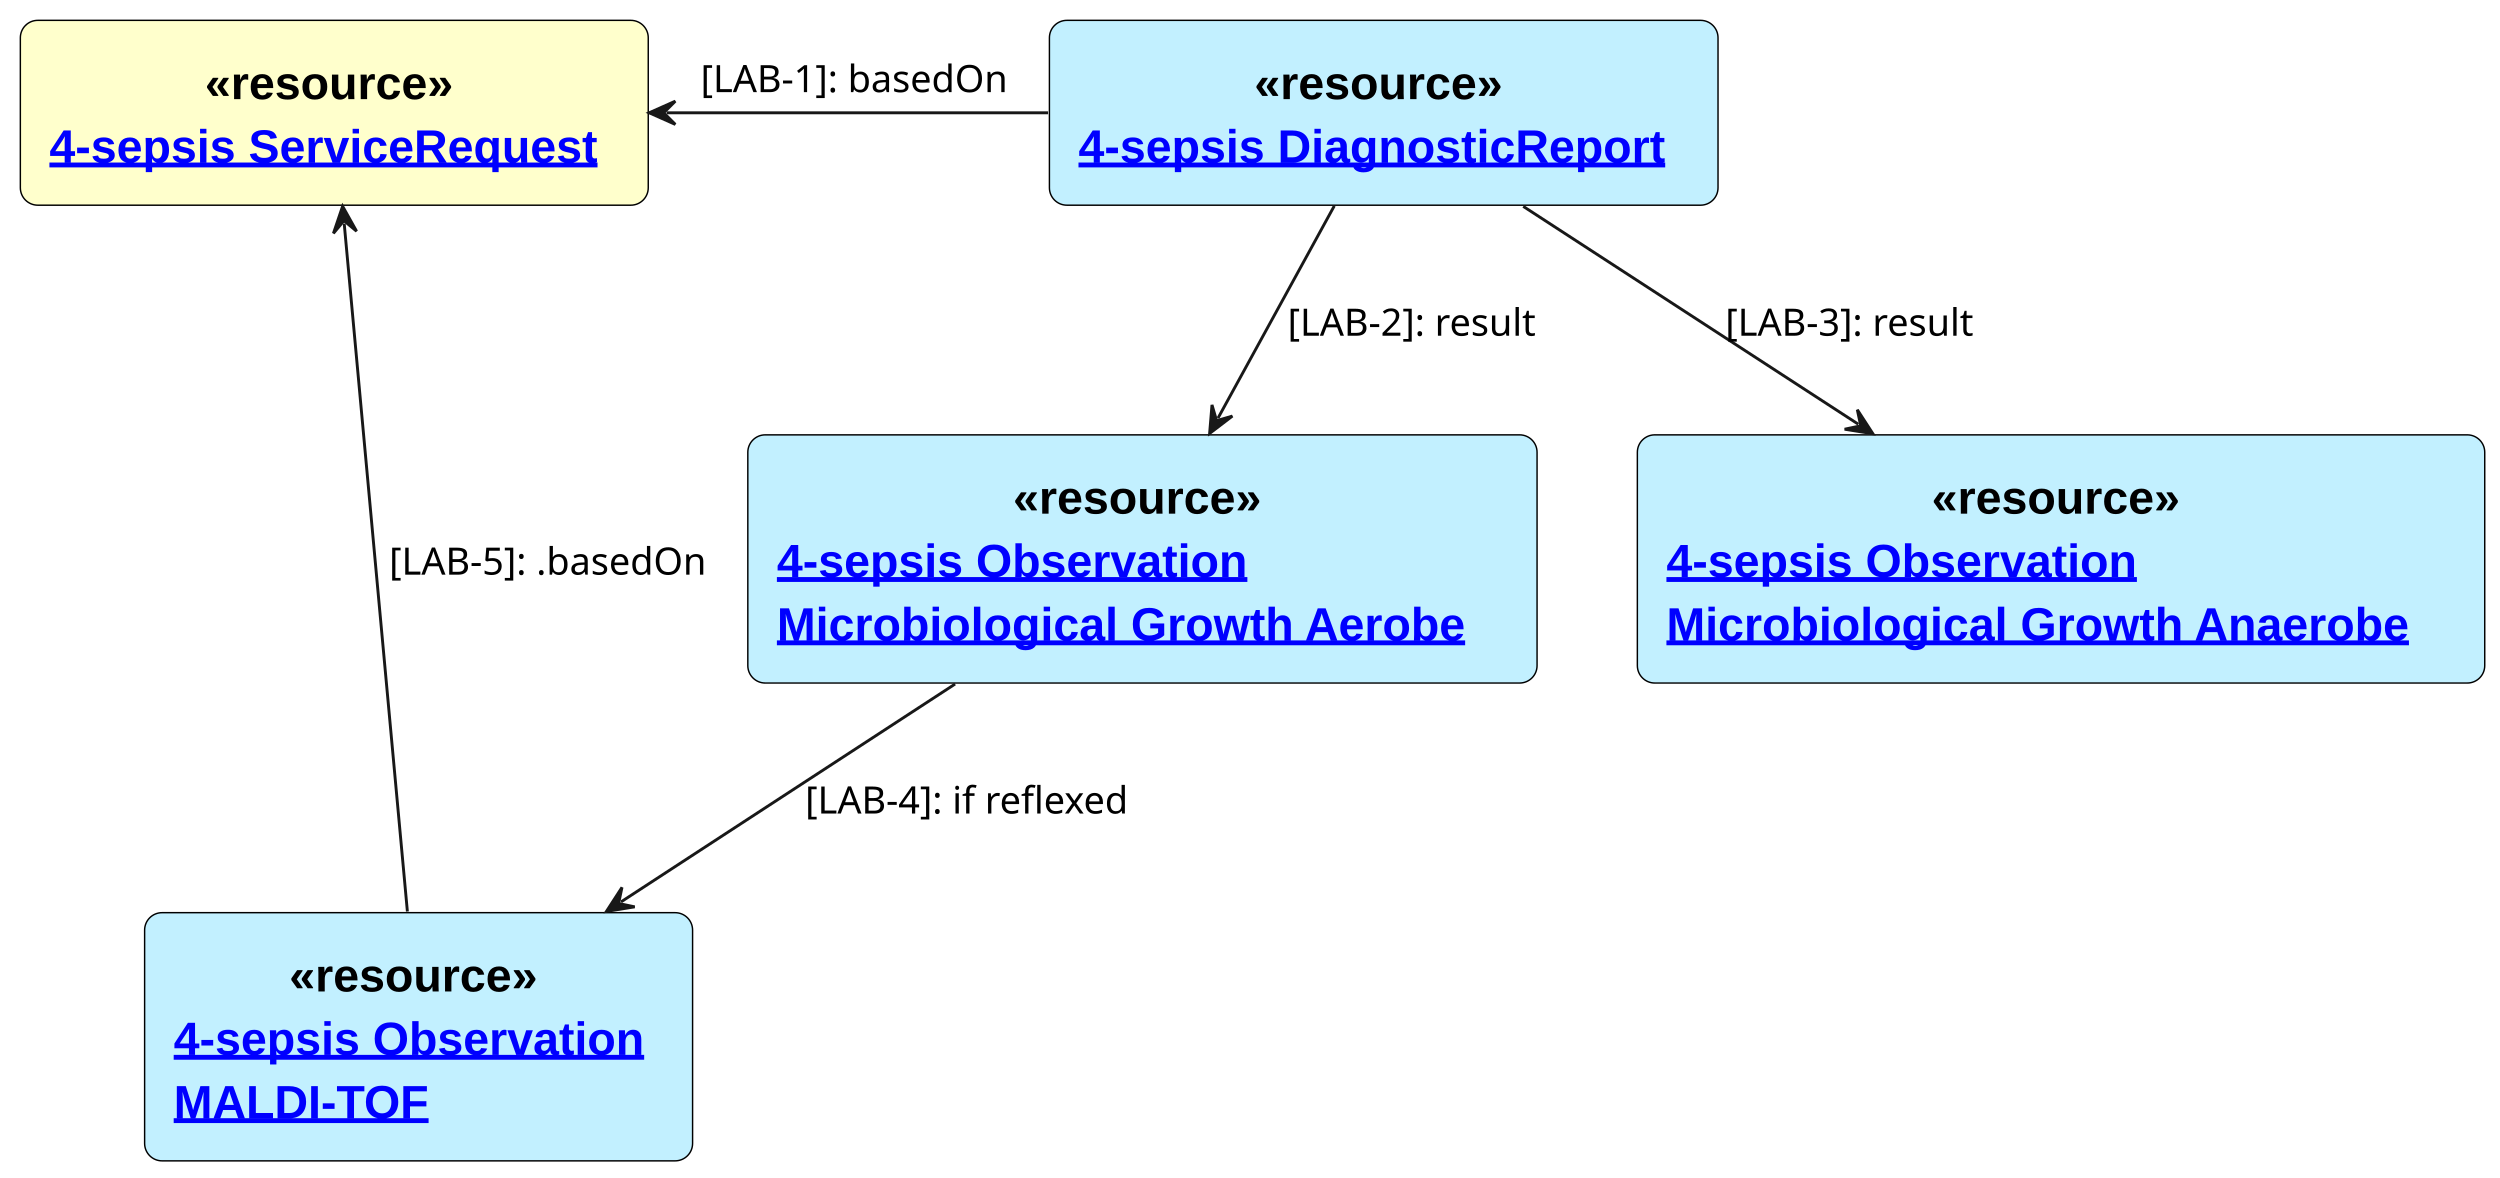
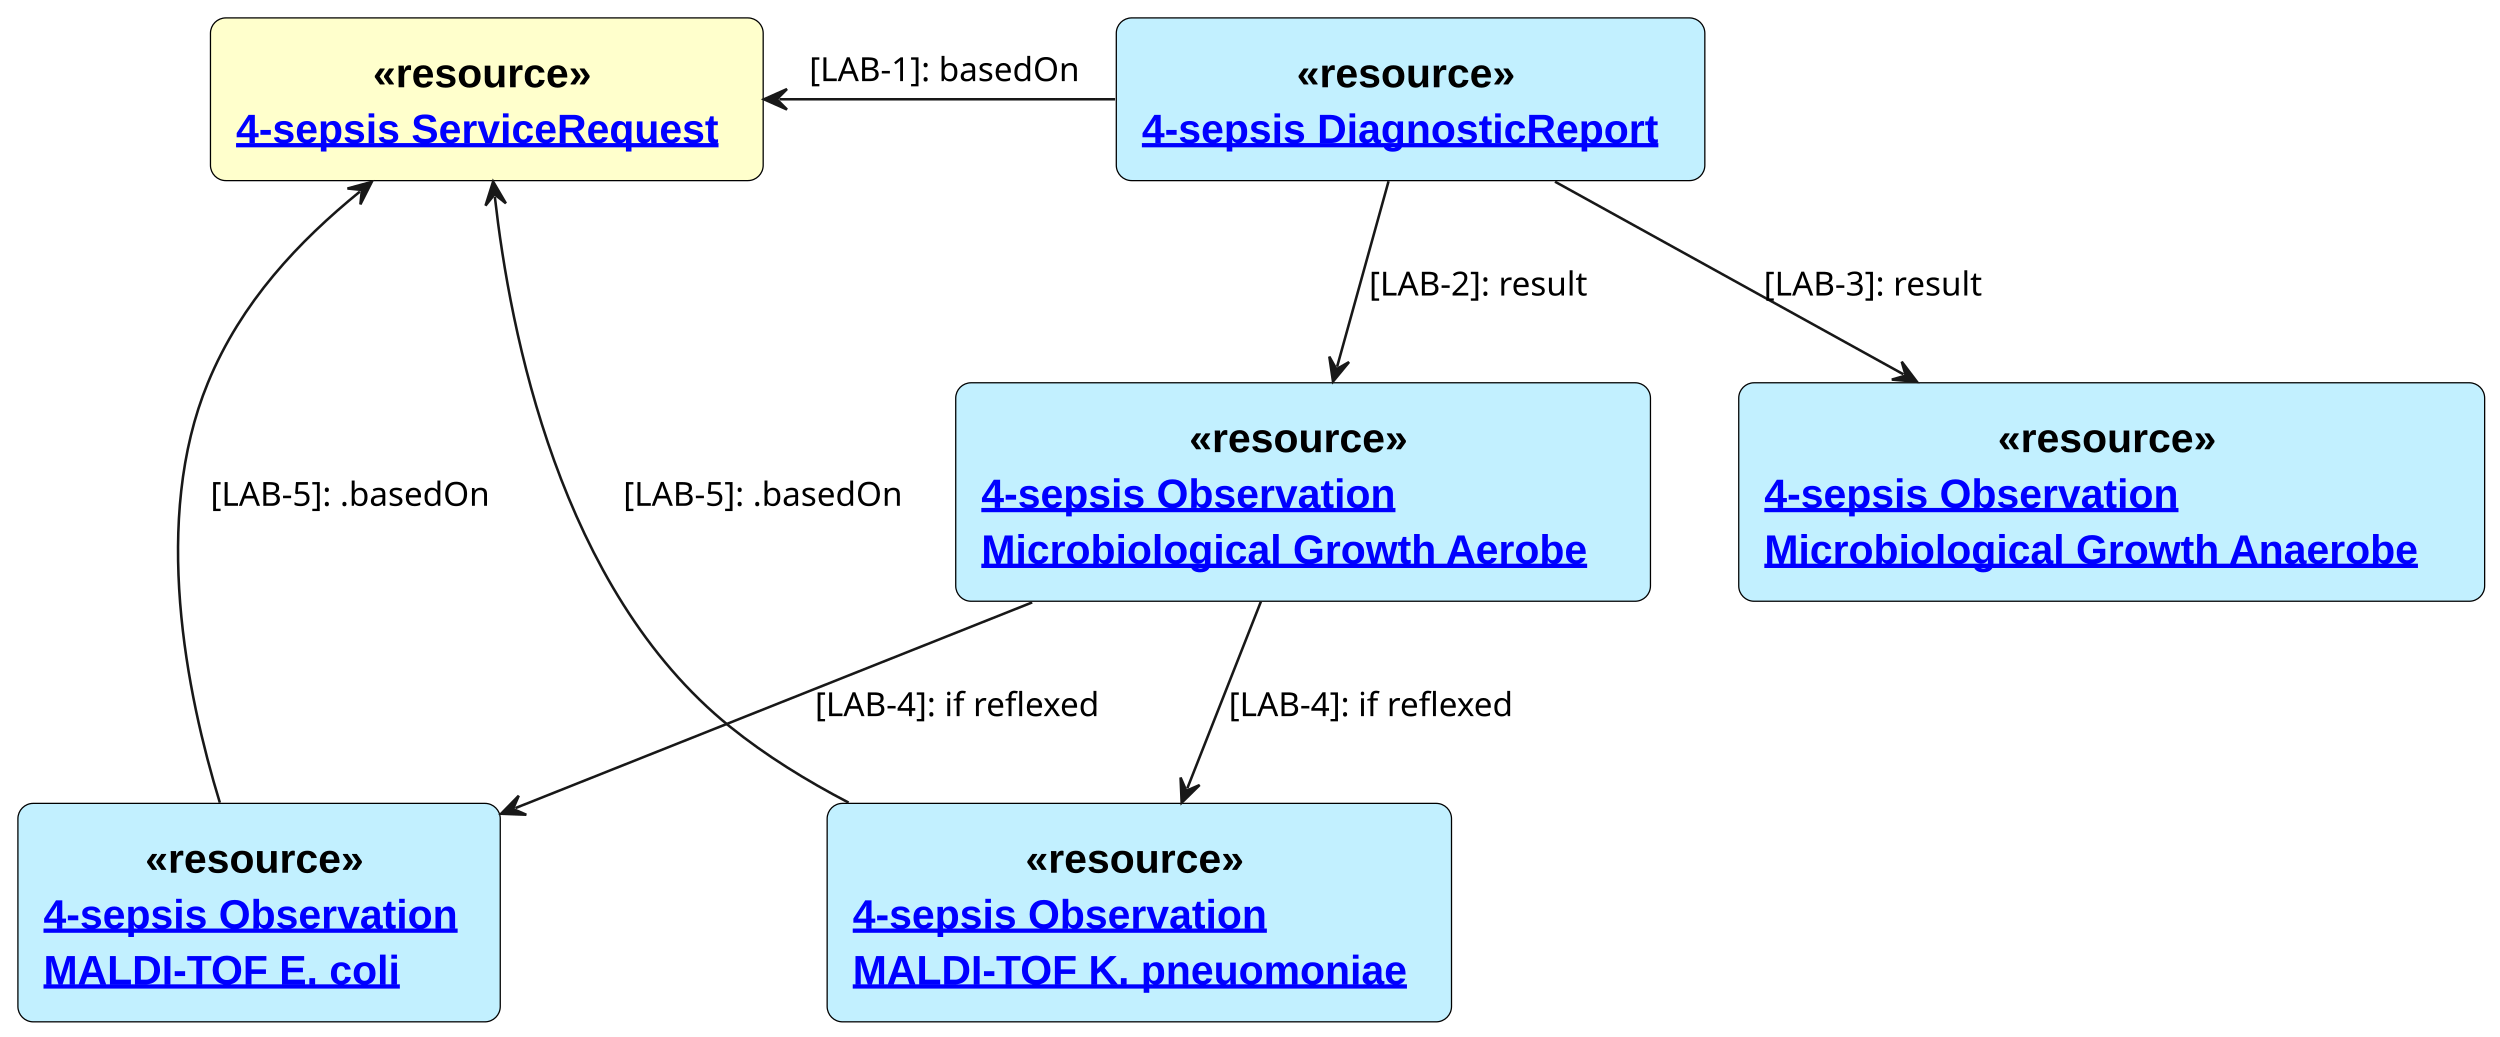
- <svg xmlns="http://www.w3.org/2000/svg" xmlns:xlink="http://www.w3.org/1999/xlink" contentStyleType="text/css" height="405px" preserveAspectRatio="none" style="width:860px;height:405px;background:#FFFFFF;" version="1.1" viewBox="0 0 860 405" width="860px" zoomAndPan="magnify">
+ <svg xmlns="http://www.w3.org/2000/svg" xmlns:xlink="http://www.w3.org/1999/xlink" contentStyleType="text/css" height="405px" preserveAspectRatio="none" style="width:977px;height:405px;background:#FFFFFF;" version="1.1" viewBox="0 0 977 405" width="977px" zoomAndPan="magnify">
  <defs />
  <g>
    <g id="elem_SR">
-       <rect fill="#FFFFCC" height="63.584" rx="6" ry="6" style="stroke:#000000;stroke-width:0.5;" width="216" x="7" y="7" />
-       <text fill="#000000" font-family="Arial" font-size="16" font-weight="bold" lengthAdjust="spacing" textLength="89" x="70.5" y="34.104">«resource»</text>
+       <rect fill="#FFFFCC" height="63.584" rx="6" ry="6" style="stroke:#000000;stroke-width:0.5;" width="216" x="82.25" y="7" />
+       <text fill="#000000" font-family="Arial" font-size="16" font-weight="bold" lengthAdjust="spacing" textLength="89" x="145.75" y="34.104">«resource»</text>
      <a href="ServiceRequest-4-sepsis-ServiceRequest.html" target="_top" title="ServiceRequest-4-sepsis-ServiceRequest.html" xlink:actuate="onRequest" xlink:href="ServiceRequest-4-sepsis-ServiceRequest.html" xlink:show="new" xlink:title="ServiceRequest-4-sepsis-ServiceRequest.html" xlink:type="simple">
-         <text fill="#0000FF" font-family="Arial" font-size="16" font-weight="bold" lengthAdjust="spacing" text-decoration="underline" textLength="192" x="17" y="55.896">4-sepsis ServiceRequest</text>
+         <text fill="#0000FF" font-family="Arial" font-size="16" font-weight="bold" lengthAdjust="spacing" text-decoration="underline" textLength="192" x="92.25" y="55.896">4-sepsis ServiceRequest</text>
      </a>
-       <text fill="#000000" font-family="Arial" font-size="16" font-weight="bold" lengthAdjust="spacing" textLength="4" x="209" y="55.896"> </text>
+       <text fill="#000000" font-family="Arial" font-size="16" font-weight="bold" lengthAdjust="spacing" textLength="4" x="284.25" y="55.896"> </text>
    </g>
    <g id="elem_DR">
-       <rect fill="#C2F0FF" height="63.584" rx="6" ry="6" style="stroke:#000000;stroke-width:0.5;" width="230" x="361" y="7" />
-       <text fill="#000000" font-family="Arial" font-size="16" font-weight="bold" lengthAdjust="spacing" textLength="89" x="431.5" y="34.104">«resource»</text>
+       <rect fill="#C2F0FF" height="63.584" rx="6" ry="6" style="stroke:#000000;stroke-width:0.5;" width="230" x="436.25" y="7" />
+       <text fill="#000000" font-family="Arial" font-size="16" font-weight="bold" lengthAdjust="spacing" textLength="89" x="506.75" y="34.104">«resource»</text>
      <a href="DiagnosticReport-4-sepsis-DiagnosticReport.html" target="_top" title="DiagnosticReport-4-sepsis-DiagnosticReport.html" xlink:actuate="onRequest" xlink:href="DiagnosticReport-4-sepsis-DiagnosticReport.html" xlink:show="new" xlink:title="DiagnosticReport-4-sepsis-DiagnosticReport.html" xlink:type="simple">
-         <text fill="#0000FF" font-family="Arial" font-size="16" font-weight="bold" lengthAdjust="spacing" text-decoration="underline" textLength="210" x="371" y="55.896">4-sepsis DiagnosticReport</text>
+         <text fill="#0000FF" font-family="Arial" font-size="16" font-weight="bold" lengthAdjust="spacing" text-decoration="underline" textLength="210" x="446.25" y="55.896">4-sepsis DiagnosticReport</text>
      </a>
    </g>
    <g id="elem_OMA">
-       <rect fill="#C2F0FF" height="85.376" rx="6" ry="6" style="stroke:#000000;stroke-width:0.5;" width="271.5" x="257.25" y="149.59" />
-       <text fill="#000000" font-family="Arial" font-size="16" font-weight="bold" lengthAdjust="spacing" textLength="89" x="348.5" y="176.694">«resource»</text>
+       <rect fill="#C2F0FF" height="85.376" rx="6" ry="6" style="stroke:#000000;stroke-width:0.5;" width="271.5" x="373.5" y="149.59" />
+       <text fill="#000000" font-family="Arial" font-size="16" font-weight="bold" lengthAdjust="spacing" textLength="89" x="464.75" y="176.694">«resource»</text>
      <a href="Observation-observationMicrobiolGrowthAerobe.html" target="_top" title="Observation-observationMicrobiolGrowthAerobe.html" xlink:actuate="onRequest" xlink:href="Observation-observationMicrobiolGrowthAerobe.html" xlink:show="new" xlink:title="Observation-observationMicrobiolGrowthAerobe.html" xlink:type="simple">
-         <text fill="#0000FF" font-family="Arial" font-size="16" font-weight="bold" lengthAdjust="spacing" text-decoration="underline" textLength="168.5" x="267.25" y="198.486">4-sepsis Observation</text>
+         <text fill="#0000FF" font-family="Arial" font-size="16" font-weight="bold" lengthAdjust="spacing" text-decoration="underline" textLength="168.5" x="383.5" y="198.486">4-sepsis Observation</text>
      </a>
      <a href="Observation-observationMicrobiolGrowthAerobe.html" target="_top" title="Observation-observationMicrobiolGrowthAerobe.html" xlink:actuate="onRequest" xlink:href="Observation-observationMicrobiolGrowthAerobe.html" xlink:show="new" xlink:title="Observation-observationMicrobiolGrowthAerobe.html" xlink:type="simple">
-         <text fill="#0000FF" font-family="Arial" font-size="16" font-weight="bold" lengthAdjust="spacing" text-decoration="underline" textLength="251.5" x="267.25" y="220.278">Microbiological Growth Aerobe</text>
+         <text fill="#0000FF" font-family="Arial" font-size="16" font-weight="bold" lengthAdjust="spacing" text-decoration="underline" textLength="251.5" x="383.5" y="220.278">Microbiological Growth Aerobe</text>
      </a>
    </g>
    <g id="elem_OMANA">
-       <rect fill="#C2F0FF" height="85.376" rx="6" ry="6" style="stroke:#000000;stroke-width:0.5;" width="291.5" x="563.25" y="149.59" />
-       <text fill="#000000" font-family="Arial" font-size="16" font-weight="bold" lengthAdjust="spacing" textLength="89" x="664.5" y="176.694">«resource»</text>
+       <rect fill="#C2F0FF" height="85.376" rx="6" ry="6" style="stroke:#000000;stroke-width:0.5;" width="291.5" x="679.5" y="149.59" />
+       <text fill="#000000" font-family="Arial" font-size="16" font-weight="bold" lengthAdjust="spacing" textLength="89" x="780.75" y="176.694">«resource»</text>
      <a href="Observation-observationMicrobiolGrowthAnaerobe.html" target="_top" title="Observation-observationMicrobiolGrowthAnaerobe.html" xlink:actuate="onRequest" xlink:href="Observation-observationMicrobiolGrowthAnaerobe.html" xlink:show="new" xlink:title="Observation-observationMicrobiolGrowthAnaerobe.html" xlink:type="simple">
-         <text fill="#0000FF" font-family="Arial" font-size="16" font-weight="bold" lengthAdjust="spacing" text-decoration="underline" textLength="168.5" x="573.25" y="198.486">4-sepsis Observation</text>
+         <text fill="#0000FF" font-family="Arial" font-size="16" font-weight="bold" lengthAdjust="spacing" text-decoration="underline" textLength="168.5" x="689.5" y="198.486">4-sepsis Observation</text>
      </a>
      <a href="Observation-observationMicrobiolGrowthAnaerobe.html" target="_top" title="Observation-observationMicrobiolGrowthAnaerobe.html" xlink:actuate="onRequest" xlink:href="Observation-observationMicrobiolGrowthAnaerobe.html" xlink:show="new" xlink:title="Observation-observationMicrobiolGrowthAnaerobe.html" xlink:type="simple">
-         <text fill="#0000FF" font-family="Arial" font-size="16" font-weight="bold" lengthAdjust="spacing" text-decoration="underline" textLength="271.5" x="573.25" y="220.278">Microbiological Growth Anaerobe</text>
+         <text fill="#0000FF" font-family="Arial" font-size="16" font-weight="bold" lengthAdjust="spacing" text-decoration="underline" textLength="271.5" x="689.5" y="220.278">Microbiological Growth Anaerobe</text>
      </a>
    </g>
-     <g id="elem_OMT">
-       <rect fill="#C2F0FF" height="85.376" rx="6" ry="6" style="stroke:#000000;stroke-width:0.5;" width="188.5" x="49.75" y="313.96" />
-       <text fill="#000000" font-family="Arial" font-size="16" font-weight="bold" lengthAdjust="spacing" textLength="89" x="99.5" y="341.064">«resource»</text>
-       <a href="Observation-observationMALDI-TOF.html" target="_top" title="Observation-observationMALDI-TOF.html" xlink:actuate="onRequest" xlink:href="Observation-observationMALDI-TOF.html" xlink:show="new" xlink:title="Observation-observationMALDI-TOF.html" xlink:type="simple">
-         <text fill="#0000FF" font-family="Arial" font-size="16" font-weight="bold" lengthAdjust="spacing" text-decoration="underline" textLength="168.5" x="59.75" y="362.856">4-sepsis Observation</text>
+     <g id="elem_OMTE">
+       <rect fill="#C2F0FF" height="85.376" rx="6" ry="6" style="stroke:#000000;stroke-width:0.5;" width="188.5" x="7" y="313.96" />
+       <text fill="#000000" font-family="Arial" font-size="16" font-weight="bold" lengthAdjust="spacing" textLength="89" x="56.75" y="341.064">«resource»</text>
+       <a href="Observation-observationMALDI-TOF-Ecoli.html" target="_top" title="Observation-observationMALDI-TOF-Ecoli.html" xlink:actuate="onRequest" xlink:href="Observation-observationMALDI-TOF-Ecoli.html" xlink:show="new" xlink:title="Observation-observationMALDI-TOF-Ecoli.html" xlink:type="simple">
+         <text fill="#0000FF" font-family="Arial" font-size="16" font-weight="bold" lengthAdjust="spacing" text-decoration="underline" textLength="168.5" x="17" y="362.856">4-sepsis Observation</text>
      </a>
-       <a href="Observation-observationMALDI-TOF.html" target="_top" title="Observation-observationMALDI-TOF.html" xlink:actuate="onRequest" xlink:href="Observation-observationMALDI-TOF.html" xlink:show="new" xlink:title="Observation-observationMALDI-TOF.html" xlink:type="simple">
-         <text fill="#0000FF" font-family="Arial" font-size="16" font-weight="bold" lengthAdjust="spacing" text-decoration="underline" textLength="89.5" x="59.75" y="384.648">MALDI-TOF</text>
+       <a href="Observation-observationMALDI-TOF-Ecoli.html" target="_top" title="Observation-observationMALDI-TOF-Ecoli.html" xlink:actuate="onRequest" xlink:href="Observation-observationMALDI-TOF-Ecoli.html" xlink:show="new" xlink:title="Observation-observationMALDI-TOF-Ecoli.html" xlink:type="simple">
+         <text fill="#0000FF" font-family="Arial" font-size="16" font-weight="bold" lengthAdjust="spacing" text-decoration="underline" textLength="139.5" x="17" y="384.648">MALDI-TOF E. coli</text>
+       </a>
+     </g>
+     <g id="elem_OMTK">
+       <rect fill="#C2F0FF" height="85.376" rx="6" ry="6" style="stroke:#000000;stroke-width:0.5;" width="244" x="323.25" y="313.96" />
+       <text fill="#000000" font-family="Arial" font-size="16" font-weight="bold" lengthAdjust="spacing" textLength="89" x="400.75" y="341.064">«resource»</text>
+       <a href="Observation-observationMALDI-TOF-Kpneu.html" target="_top" title="Observation-observationMALDI-TOF-Kpneu.html" xlink:actuate="onRequest" xlink:href="Observation-observationMALDI-TOF-Kpneu.html" xlink:show="new" xlink:title="Observation-observationMALDI-TOF-Kpneu.html" xlink:type="simple">
+         <text fill="#0000FF" font-family="Arial" font-size="16" font-weight="bold" lengthAdjust="spacing" text-decoration="underline" textLength="168.5" x="333.25" y="362.856">4-sepsis Observation</text>
+       </a>
+       <a href="Observation-observationMALDI-TOF-Kpneu.html" target="_top" title="Observation-observationMALDI-TOF-Kpneu.html" xlink:actuate="onRequest" xlink:href="Observation-observationMALDI-TOF-Kpneu.html" xlink:show="new" xlink:title="Observation-observationMALDI-TOF-Kpneu.html" xlink:type="simple">
+         <text fill="#0000FF" font-family="Arial" font-size="16" font-weight="bold" lengthAdjust="spacing" text-decoration="underline" textLength="224" x="333.25" y="384.648">MALDI-TOF K. pneuomoniae</text>
      </a>
    </g>
    <g id="link_SR_DR">
-       <path d="M229.31,38.8 C272.61,38.8 316.55,38.8 360.54,38.8 " fill="none" id="SR-backto-DR" style="stroke:#181818;stroke-width:1.0;" />
-       <polygon fill="#181818" points="223.31,38.8,232.31,42.8,228.31,38.8,232.31,34.8,223.31,38.8" style="stroke:#181818;stroke-width:1.0;" />
-       <text fill="#000000" font-family="sans-serif" font-size="13" lengthAdjust="spacing" textLength="102" x="241" y="31.697">[LAB-1]: basedOn</text>
+       <path d="M304.56,38.8 C347.86,38.8 391.8,38.8 435.79,38.8 " fill="none" id="SR-backto-DR" style="stroke:#181818;stroke-width:1.0;" />
+       <polygon fill="#181818" points="298.56,38.8,307.56,42.8,303.56,38.8,307.56,34.8,298.56,38.8" style="stroke:#181818;stroke-width:1.0;" />
+       <text fill="#000000" font-family="sans-serif" font-size="13" lengthAdjust="spacing" textLength="102" x="316.25" y="31.697">[LAB-1]: basedOn</text>
    </g>
    <g id="link_DR_OMA">
-       <path d="M459,70.82 C446.62,93.41 432.592,119.008 418.992,143.838 " fill="none" id="DR-to-OMA" style="stroke:#181818;stroke-width:1.0;" />
-       <polygon fill="#181818" points="416.11,149.1,423.942,143.128,418.512,144.715,416.925,139.285,416.11,149.1" style="stroke:#181818;stroke-width:1.0;" />
-       <text fill="#000000" font-family="sans-serif" font-size="13" lengthAdjust="spacing" textLength="82" x="442.93" y="115.487">[LAB-2]: result</text>
+       <path d="M542.65,70.82 C536.39,93.41 529.434,118.489 522.544,143.319 " fill="none" id="DR-to-OMA" style="stroke:#181818;stroke-width:1.0;" />
+       <polygon fill="#181818" points="520.94,149.1,527.201,141.497,522.277,144.282,519.492,139.358,520.94,149.1" style="stroke:#181818;stroke-width:1.0;" />
+       <text fill="#000000" font-family="sans-serif" font-size="13" lengthAdjust="spacing" textLength="82" x="535.01" y="115.487">[LAB-2]: result</text>
    </g>
    <g id="link_DR_OMANA">
-       <path d="M524,71 C558.77,93.6 601.13,121.15 639.25,145.93 " fill="none" id="DR-to-OMANA" style="stroke:#181818;stroke-width:1.0;" />
-       <polygon fill="#181818" points="644.28,149.2,638.914,140.941,640.088,146.475,634.554,147.649,644.28,149.2" style="stroke:#181818;stroke-width:1.0;" />
-       <text fill="#000000" font-family="sans-serif" font-size="13" lengthAdjust="spacing" textLength="82" x="593.5" y="115.487">[LAB-3]: result</text>
+       <path d="M607.69,71 C648.58,93.6 699.069,121.517 743.889,146.297 " fill="none" id="DR-to-OMANA" style="stroke:#181818;stroke-width:1.0;" />
+       <polygon fill="#181818" points="749.14,149.2,743.199,141.345,744.764,146.781,739.328,148.346,749.14,149.2" style="stroke:#181818;stroke-width:1.0;" />
+       <text fill="#000000" font-family="sans-serif" font-size="13" lengthAdjust="spacing" textLength="82" x="689.25" y="115.487">[LAB-3]: result</text>
    </g>
-     <g id="link_OMA_OMT">
-       <path d="M328.55,235.3 C291.66,259.36 250.556,286.173 213.636,310.243 " fill="none" id="OMA-to-OMT" style="stroke:#181818;stroke-width:1.0;" />
-       <polygon fill="#181818" points="208.61,313.52,218.334,311.956,212.798,310.789,213.965,305.254,208.61,313.52" style="stroke:#181818;stroke-width:1.0;" />
-       <text fill="#000000" font-family="sans-serif" font-size="13" lengthAdjust="spacing" textLength="106" x="276.97" y="279.857">[LAB-4]: if reflexed</text>
+     <g id="link_OMA_OMTE">
+       <path d="M403.38,235.41 C339.16,260.97 263.485,291.092 201.415,315.792 " fill="none" id="OMA-to-OMTE" style="stroke:#181818;stroke-width:1.0;" />
+       <polygon fill="#181818" points="195.84,318.01,205.681,318.399,200.486,316.161,202.723,310.966,195.84,318.01" style="stroke:#181818;stroke-width:1.0;" />
+       <text fill="#000000" font-family="sans-serif" font-size="13" lengthAdjust="spacing" textLength="106" x="318.48" y="279.857">[LAB-4]: if reflexed</text>
    </g>
-     <g id="link_SR_OMT">
-       <path d="M118.409,76.925 C123.649,133.965 134.23,249.25 140.14,313.56 " fill="none" id="SR-backto-OMT" style="stroke:#181818;stroke-width:1.0;" />
-       <polygon fill="#181818" points="117.86,70.95,114.7,80.278,118.317,75.929,122.666,79.546,117.86,70.95" style="stroke:#181818;stroke-width:1.0;" />
-       <text fill="#000000" font-family="sans-serif" font-size="13" lengthAdjust="spacing" textLength="105" x="133.86" y="197.677">[LAB-5]: .basedOn</text>
+     <g id="link_SR_OMTE">
+       <path d="M140.64,74.872 C116.74,94.362 94.3,117.93 81.25,149.59 C59.2,203.09 72.8,270.8 85.92,313.69 " fill="none" id="SR-backto-OMTE" style="stroke:#181818;stroke-width:1.0;" />
+       <polygon fill="#181818" points="145.29,71.08,135.787,73.668,141.415,74.24,140.843,79.868,145.29,71.08" style="stroke:#181818;stroke-width:1.0;" />
+       <text fill="#000000" font-family="sans-serif" font-size="13" lengthAdjust="spacing" textLength="105" x="82.25" y="197.677">[LAB-5]: .basedOn</text>
+     </g>
+     <g id="link_OMA_OMTK">
+       <path d="M492.77,235.09 C483.25,259.24 473.508,283.937 463.988,308.117 " fill="none" id="OMA-to-OMTK" style="stroke:#181818;stroke-width:1.0;" />
+       <polygon fill="#181818" points="461.79,313.7,468.809,306.791,463.622,309.048,461.365,303.86,461.79,313.7" style="stroke:#181818;stroke-width:1.0;" />
+       <text fill="#000000" font-family="sans-serif" font-size="13" lengthAdjust="spacing" textLength="106" x="480.17" y="279.857">[LAB-4]: if reflexed</text>
+     </g>
+     <g id="link_SR_OMTK">
+       <path d="M193.383,76.922 C199.343,129.712 218.71,230.25 285.25,283.96 C299.22,295.24 315.25,305.13 331.65,313.67 " fill="none" id="SR-backto-OMTK" style="stroke:#181818;stroke-width:1.0;" />
+       <polygon fill="#181818" points="192.71,70.96,189.745,80.352,193.271,75.928,197.694,79.454,192.71,70.96" style="stroke:#181818;stroke-width:1.0;" />
+       <text fill="#000000" font-family="sans-serif" font-size="13" lengthAdjust="spacing" textLength="105" x="243.58" y="197.677">[LAB-5]: .basedOn</text>
    </g>
  </g>
</svg>
